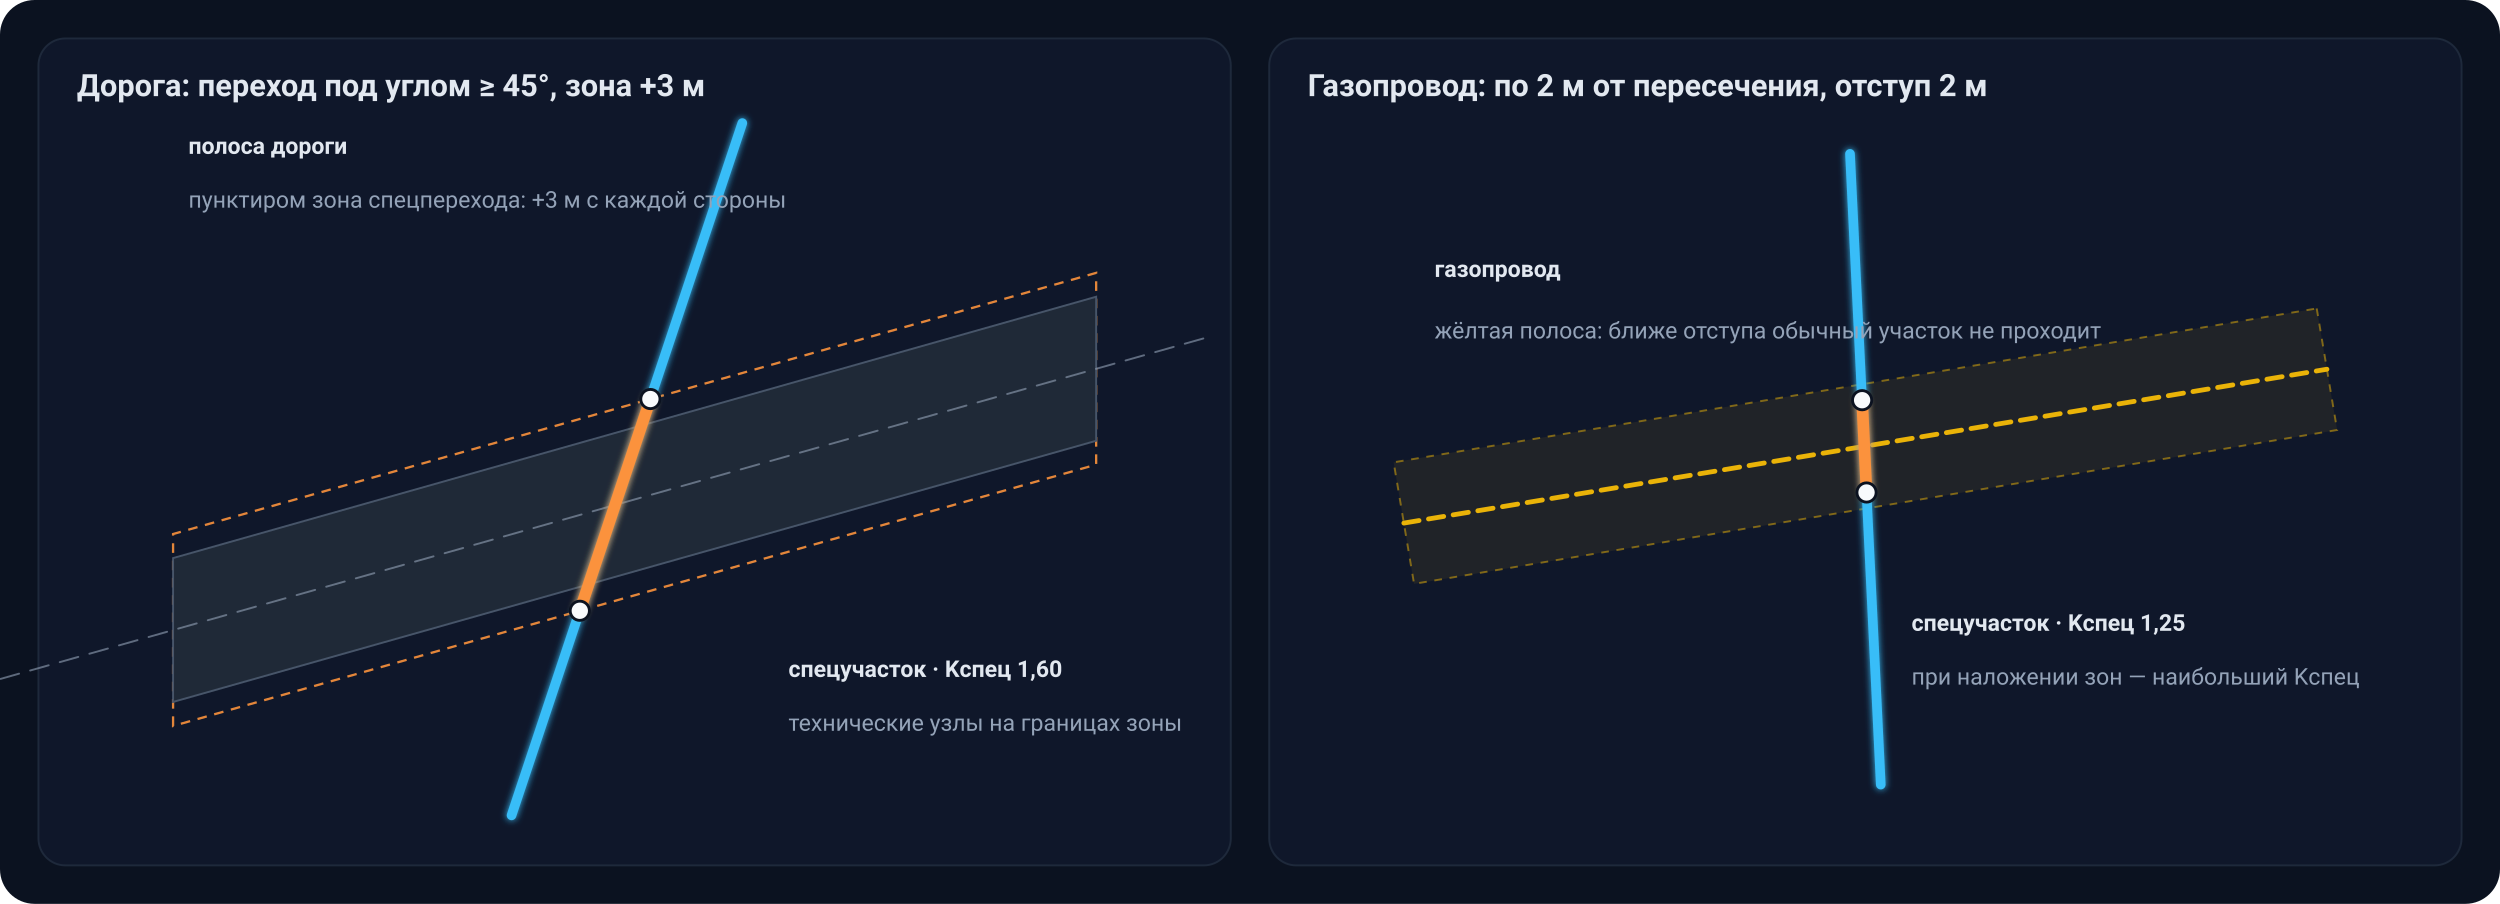
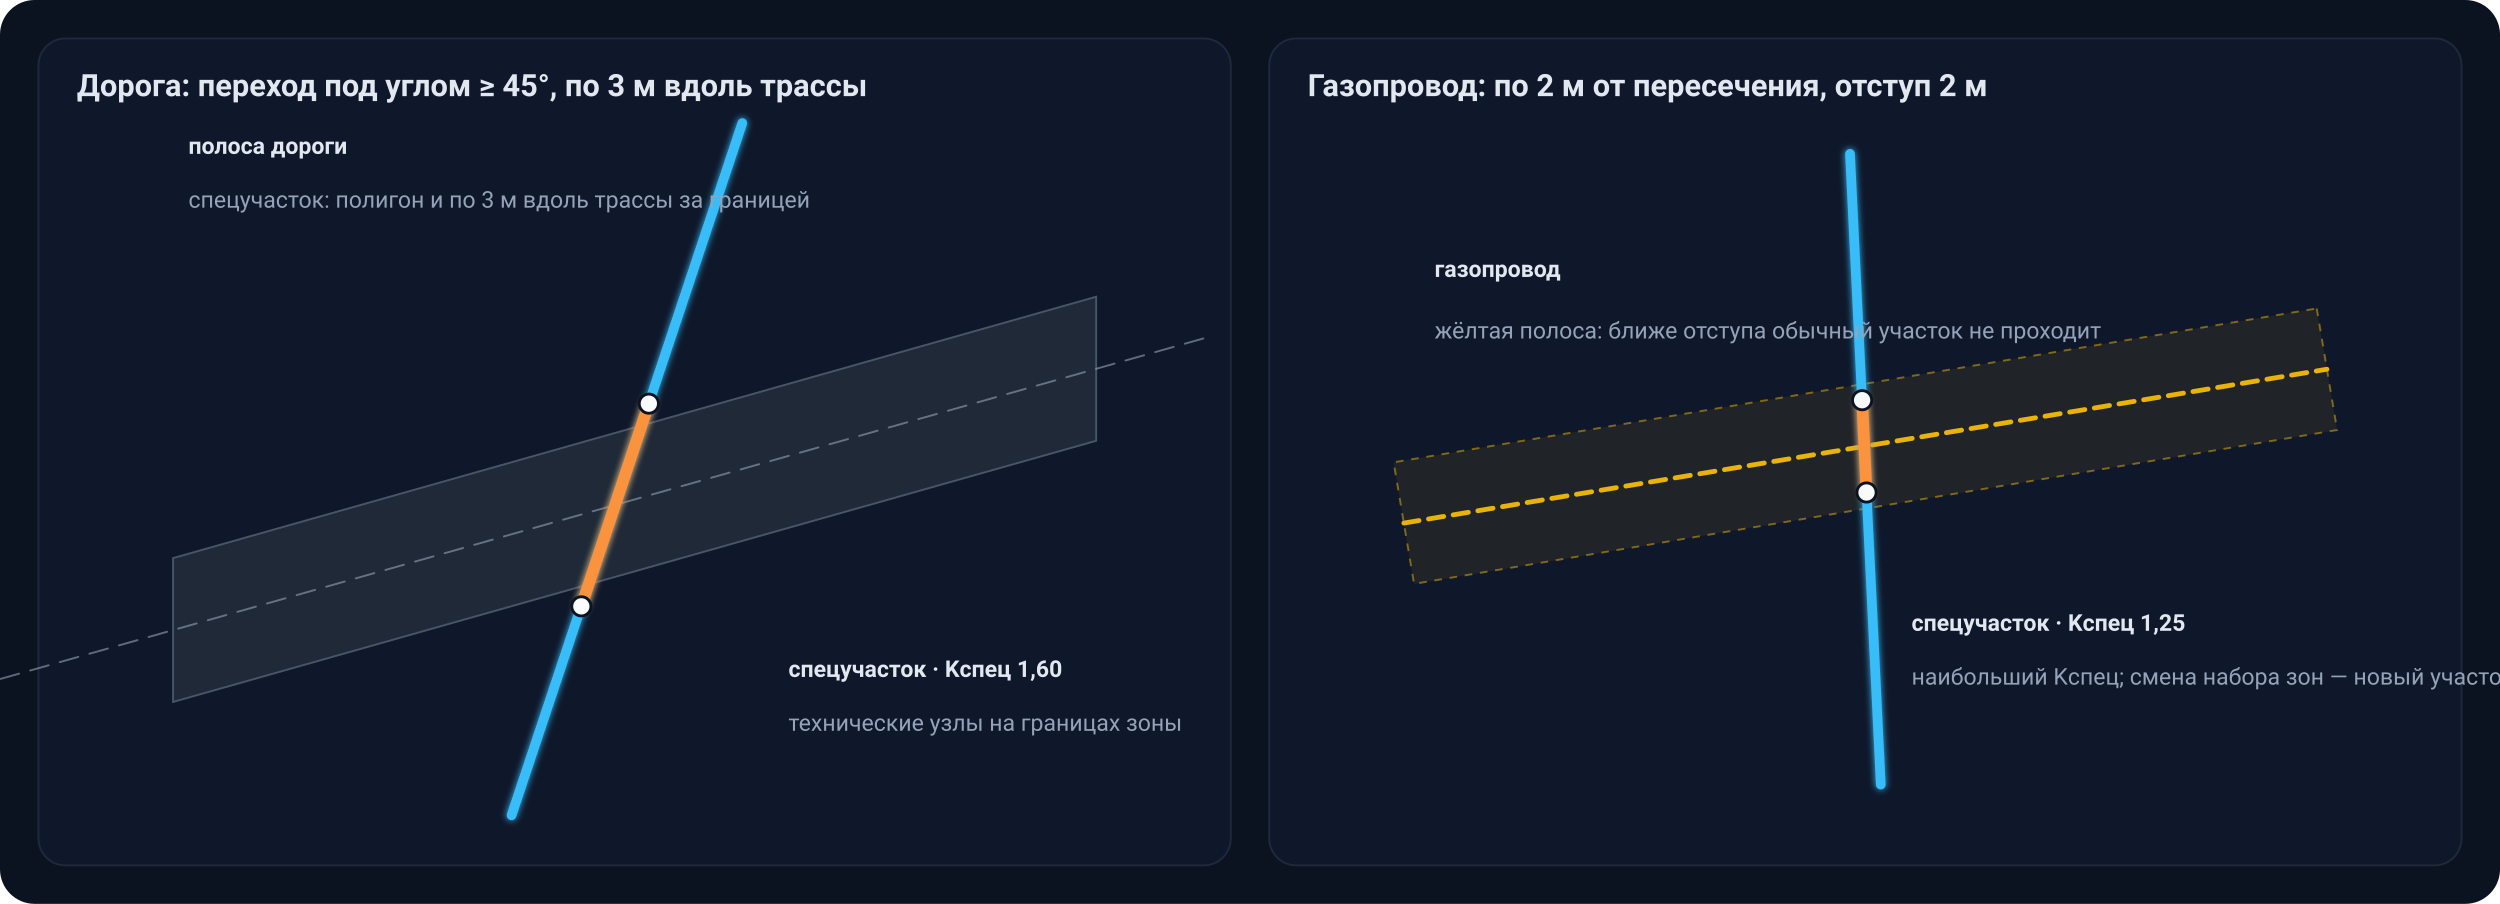
<svg xmlns="http://www.w3.org/2000/svg" viewBox="0 0 1300 470" width="1300" height="470" role="img" aria-label="Специальные переходы дороги и газопровода">
  <defs>
    <style>.h{font:600 16px -apple-system,Segoe UI,Roboto,Helvetica,Arial,sans-serif;fill:#e2e8f0}.t{font:13px -apple-system,Segoe UI,Roboto,Helvetica,Arial,sans-serif;fill:#94a3b8}.s{font:600 12px -apple-system,Segoe UI,Roboto,Helvetica,Arial,sans-serif;fill:#e2e8f0}.m{font:12px -apple-system,Segoe UI,Roboto,Helvetica,Arial,sans-serif;fill:#94a3b8}</style>
    <filter id="glow" filterUnits="userSpaceOnUse" x="0" y="0" width="1300" height="470">
      <feGaussianBlur stdDeviation="2" result="b" />
      <feMerge>
        <feMergeNode in="b" />
        <feMergeNode in="SourceGraphic" />
      </feMerge>
    </filter>
  </defs>
  <rect width="1300" height="470" rx="18" fill="#0b1220" />
  <rect x="20" y="20" width="620" height="430" rx="14" fill="#0f172a" stroke="#1e293b" />
-   <text x="40" y="50" class="h">Дорога: переход под углом ≥ 45°, зона +3 м</text>
-   <path d="M90.0,377.5 L90.0,277.7 L570.0,141.9 L570.0,241.6 L90.0,377.5 Z" fill="none" fill-rule="evenodd" stroke="#fb923c" stroke-width="1.2" opacity="0.9" stroke-dasharray="5 4" />
+   <text x="40" y="50" class="h">Дорога: переход под углом ≥ 45°, по 3 м вдоль трассы</text>
  <path d="M90.0,365.0 L90.0,290.2 L570.0,154.3 L570.0,229.2 L90.0,365.0 Z" fill="#1f2937" fill-rule="evenodd" stroke="#475569" stroke-width="1" opacity="1.0" />
  <path d="M-45.9,366.1 L630.7,174.6" fill="none" stroke="#94a3b8" stroke-width="1" stroke-linecap="round" stroke-linejoin="round" opacity="0.6" stroke-dasharray="10 6" />
  <path d="M266.0,424.0 L386.0,64.0" fill="none" stroke="#38bdf8" stroke-width="5" stroke-linecap="round" stroke-linejoin="round" opacity="1.0" filter="url(#glow)" />
-   <path d="M301.5,317.6 L338.2,207.5" fill="none" stroke="#fb923c" stroke-width="6" stroke-linecap="round" stroke-linejoin="round" opacity="1.0" filter="url(#glow)" />
-   <circle cx="301.5" cy="317.6" r="5" fill="#f8fafc" stroke="#0b1220" stroke-width="1.5" />
-   <circle cx="338.2" cy="207.5" r="5" fill="#f8fafc" stroke="#0b1220" stroke-width="1.5" />
+   <path d="M302.3,315.3 L337.4,209.9" fill="none" stroke="#fb923c" stroke-width="6" stroke-linecap="round" stroke-linejoin="round" opacity="1.0" filter="url(#glow)" />
+   <circle cx="302.3" cy="315.3" r="5" fill="#f8fafc" stroke="#0b1220" stroke-width="1.5" />
+   <circle cx="337.4" cy="209.9" r="5" fill="#f8fafc" stroke="#0b1220" stroke-width="1.5" />
  <text x="98.0" y="80.0" class="s" text-anchor="start">полоса дороги</text>
-   <text x="98.0" y="108.0" class="m" text-anchor="start">пунктиром зона спецперехода: +3 м с каждой стороны</text>
+   <text x="98.0" y="108.0" class="m" text-anchor="start">спецучасток: полигон и по 3 м вдоль трассы за границей</text>
  <text x="410.0" y="352.0" class="s" text-anchor="start">спецучасток · Kспец 1,60</text>
  <text x="410.0" y="380.0" class="m" text-anchor="start">технические узлы на границах зоны</text>
  <rect x="660" y="20" width="620" height="430" rx="14" fill="#0f172a" stroke="#1e293b" />
  <text x="680" y="50" class="h">Газопровод: по 2 м от пересечения, отступ 2 м</text>
  <path d="M1204.7,160.4 L1215.3,223.6 L735.3,303.6 L724.7,240.4 L1204.7,160.4 Z" fill="#eab308" fill-rule="evenodd" stroke="none" stroke-width="1.0" opacity="0.08" />
  <path d="M1204.7,160.4 L1215.3,223.6 L735.3,303.6 L724.7,240.4 L1204.7,160.4 Z" fill="none" fill-rule="evenodd" stroke="#eab308" stroke-width="1" opacity="0.5" stroke-dasharray="4 4" />
  <path d="M730.0,272.0 L1210.0,192.0" fill="none" stroke="#eab308" stroke-width="2.5" stroke-linecap="round" stroke-linejoin="round" opacity="1.0" stroke-dasharray="8 5" />
  <path d="M978.0,408.0 L962.0,80.0" fill="none" stroke="#38bdf8" stroke-width="5" stroke-linecap="round" stroke-linejoin="round" opacity="1.0" filter="url(#glow)" />
  <path d="M970.6,256.1 L968.3,208.1" fill="none" stroke="#fb923c" stroke-width="6" stroke-linecap="round" stroke-linejoin="round" opacity="1.0" filter="url(#glow)" />
  <circle cx="970.6" cy="256.1" r="5" fill="#f8fafc" stroke="#0b1220" stroke-width="1.5" />
  <circle cx="968.3" cy="208.1" r="5" fill="#f8fafc" stroke="#0b1220" stroke-width="1.5" />
  <text x="746.0" y="144.0" class="s" text-anchor="start">газопровод</text>
  <text x="746.0" y="176.0" class="m" text-anchor="start">жёлтая полоса: ближе отступа обычный участок не проходит</text>
  <text x="994.0" y="328.0" class="s" text-anchor="start">спецучасток · Kспец 1,25</text>
-   <text x="994.0" y="356.0" class="m" text-anchor="start">при наложении зон — наибольший Kспец</text>
+   <text x="994.0" y="356.0" class="m" text-anchor="start">наибольший Kспец; смена набора зон — новый участок</text>
</svg>
